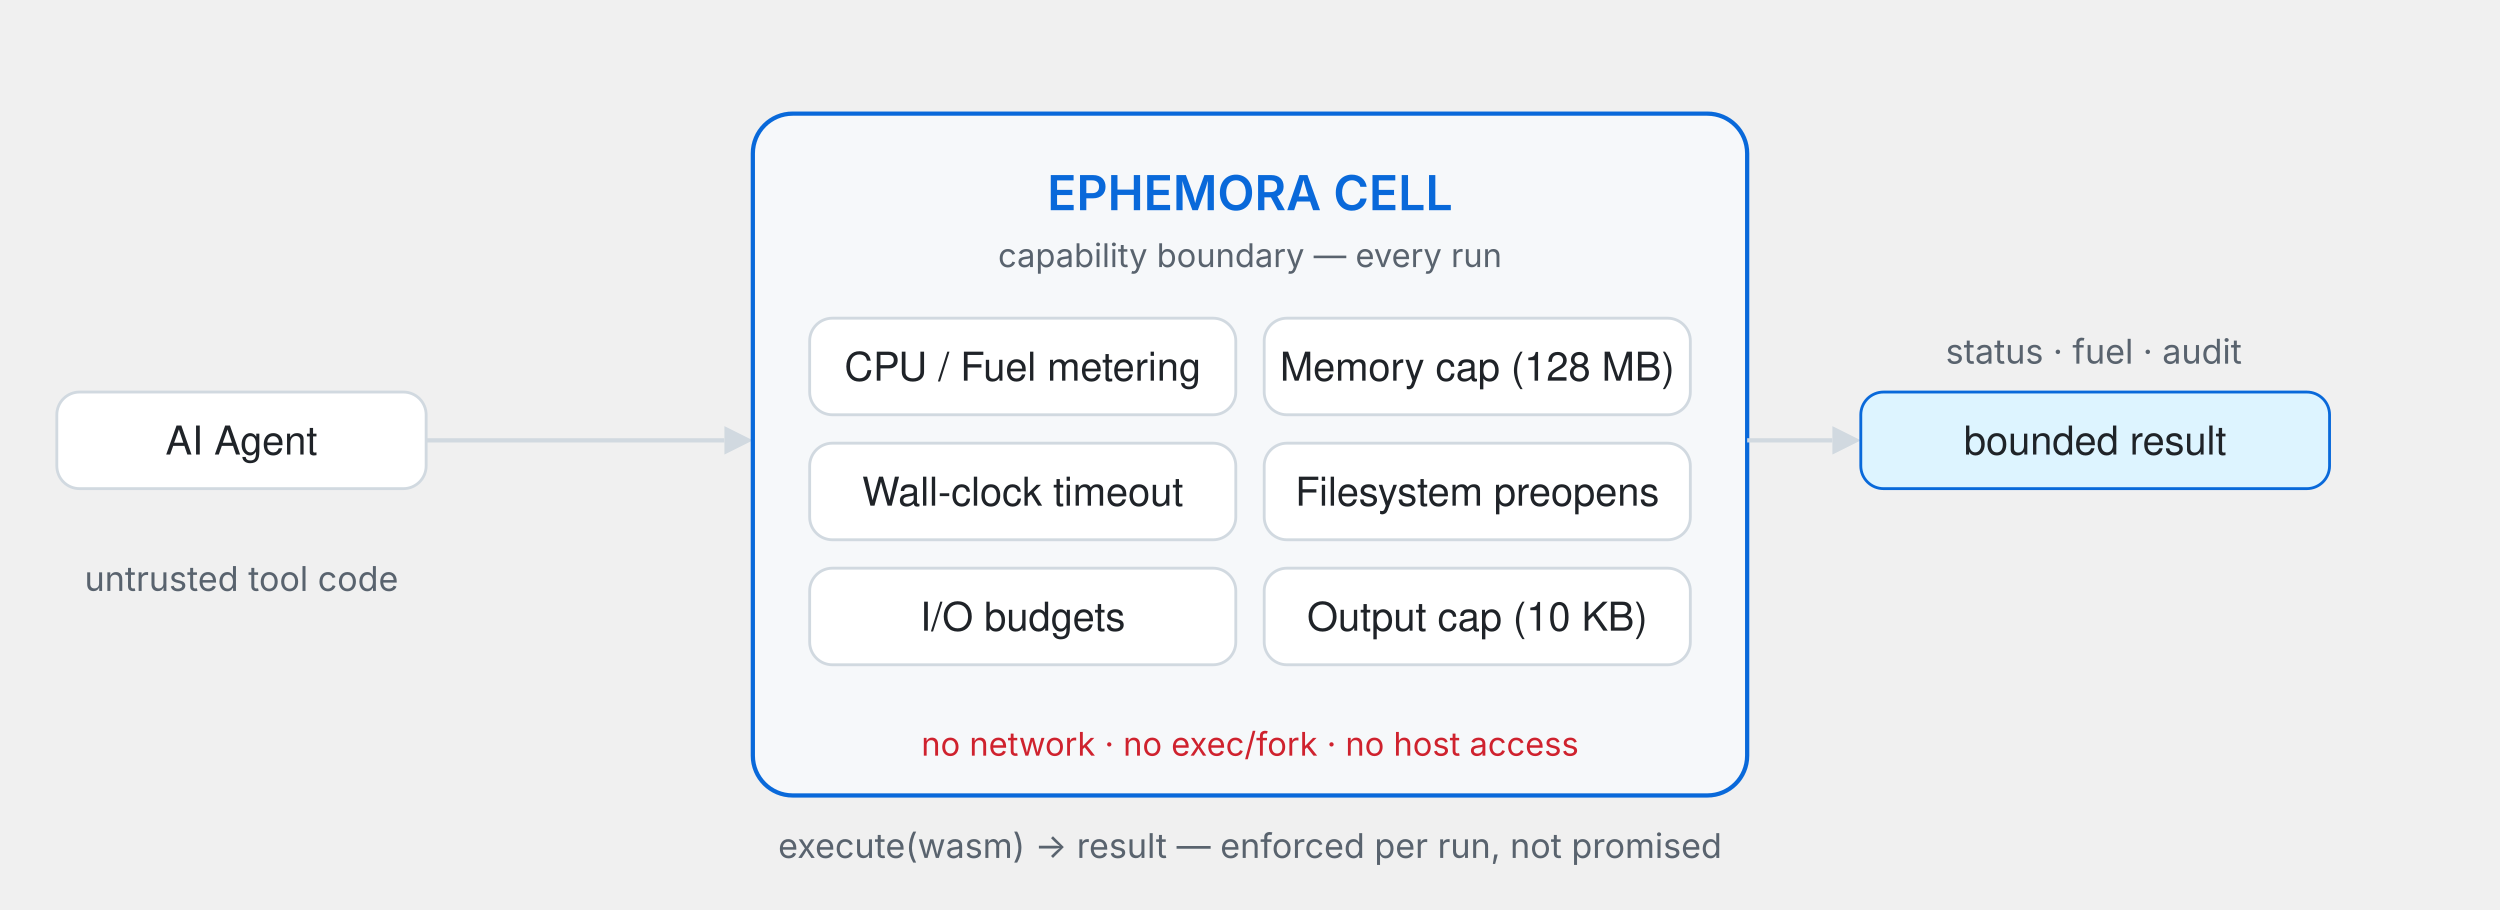
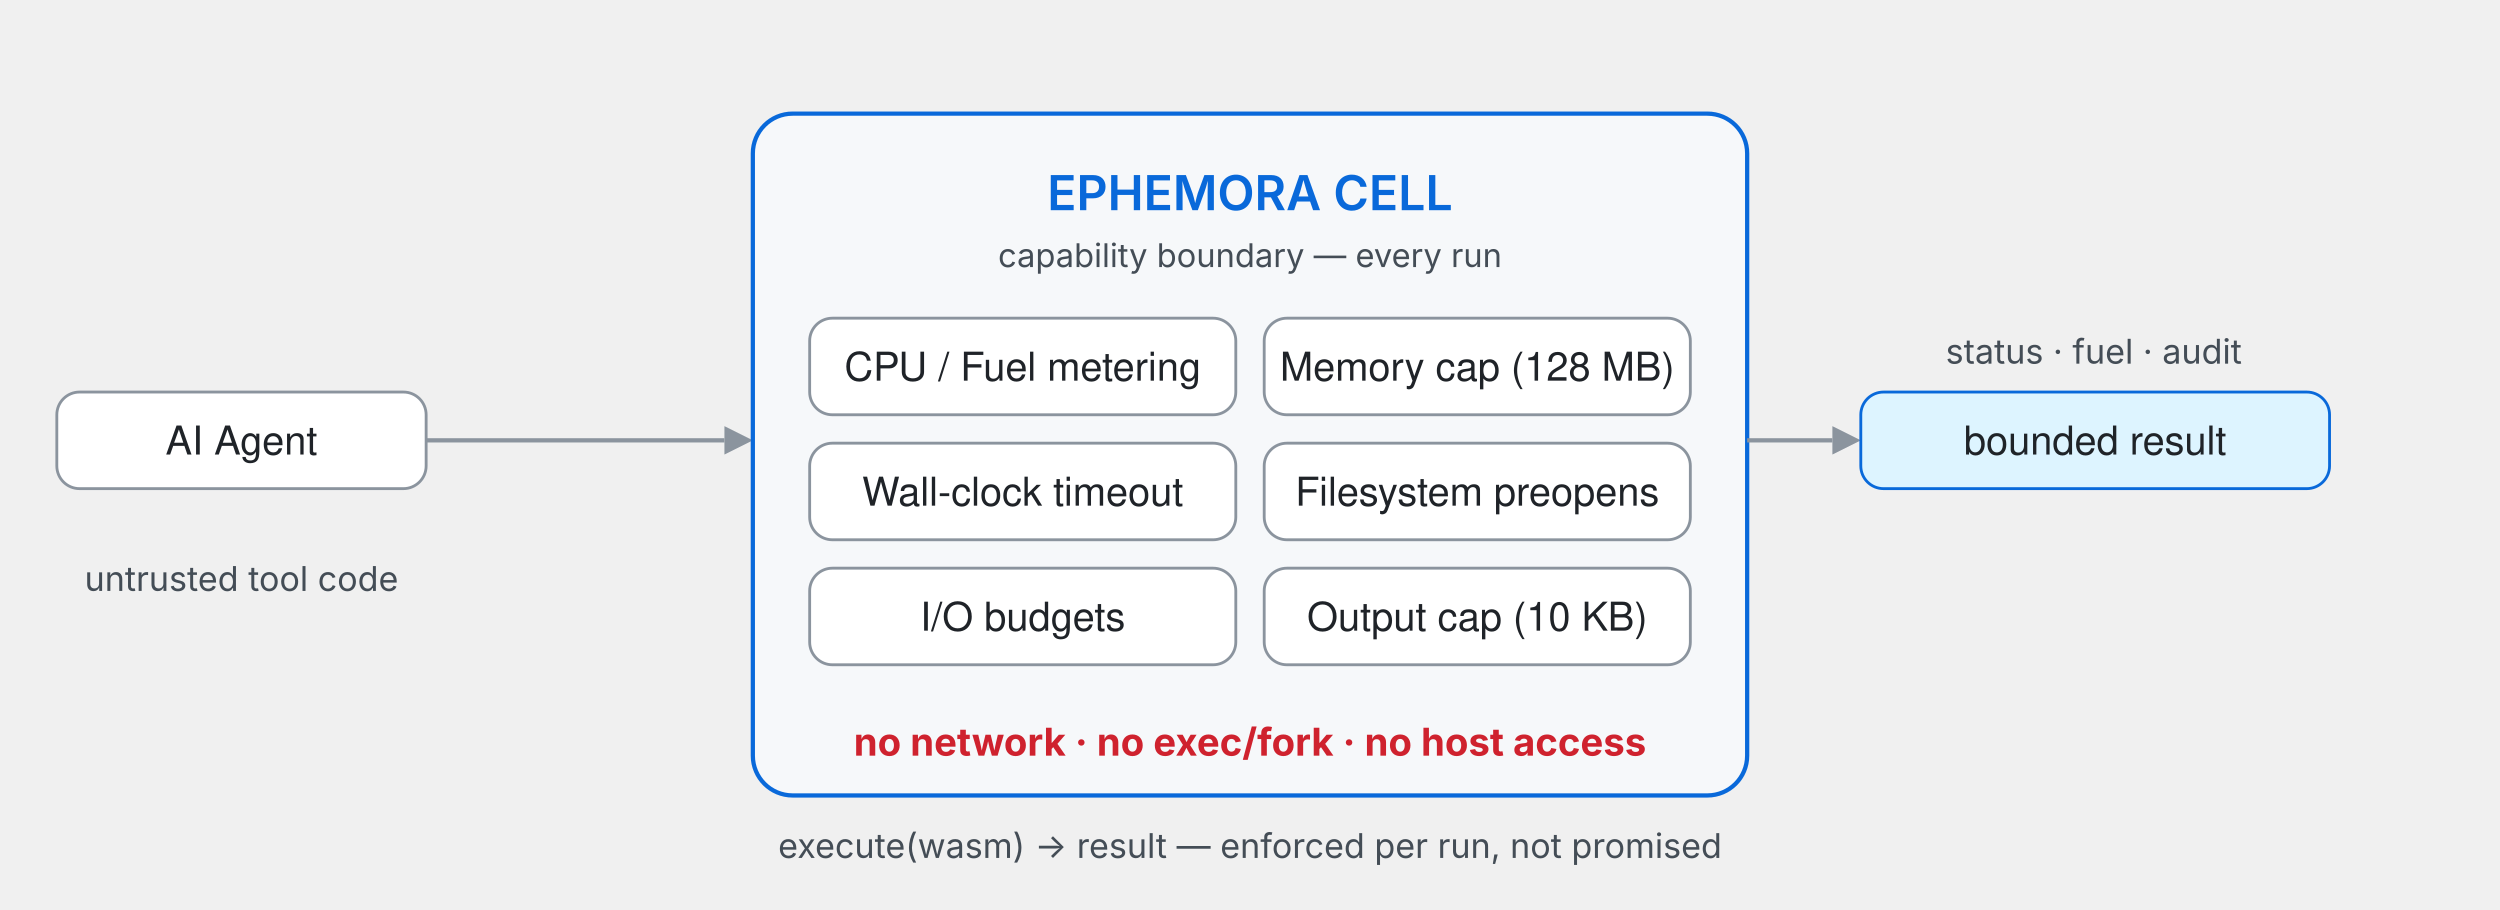
<svg xmlns="http://www.w3.org/2000/svg" width="880" height="320" viewBox="0 0 880 320" role="img" aria-label="AI Agent → Ephemora Cell enforcement stack → bounded result">
-   <rect x="20" y="138" width="130" height="34" rx="8" fill="#ffffff" stroke="#d1d9e0" />
+   <rect x="20" y="138" width="130" height="34" rx="8" fill="#ffffff" stroke="#8b949e" />
  <text x="85.0" y="160" text-anchor="middle" font-family="-apple-system,Segoe UI,Helvetica,Arial,sans-serif" font-size="14" fill="#1f2328">AI Agent</text>
-   <text x="85" y="208" text-anchor="middle" font-size="12" fill="#59636e" font-family="-apple-system,Segoe UI,sans-serif">untrusted tool code</text>
-   <line x1="150" y1="155" x2="255" y2="155" stroke="#d1d9e0" stroke-width="1.5" />
-   <polygon points="255,150 265,155 255,160" fill="#d1d9e0" />
+   <text x="85" y="208" text-anchor="middle" font-size="12" fill="#444d56" font-family="-apple-system,Segoe UI,sans-serif">untrusted tool code</text>
+   <line x1="150" y1="155" x2="255" y2="155" stroke="#8b949e" stroke-width="1.5" />
+   <polygon points="255,150 265,155 255,160" fill="#8b949e" />
  <rect x="265" y="40" width="350" height="240" rx="14" fill="#f6f8fa" stroke="#0969da" stroke-width="1.5" />
  <text x="440" y="74" text-anchor="middle" font-size="17" font-weight="600" fill="#0969da" font-family="-apple-system,Segoe UI,sans-serif">EPHEMORA CELL</text>
-   <text x="440" y="94" text-anchor="middle" font-size="11.5" fill="#59636e" font-family="-apple-system,Segoe UI,sans-serif">capability boundary — every run</text>
-   <rect x="285" y="112" width="150" height="34" rx="8" fill="#ffffff" stroke="#d1d9e0" />
+   <text x="440" y="94" text-anchor="middle" font-size="11.5" fill="#444d56" font-family="-apple-system,Segoe UI,sans-serif">capability boundary — every run</text>
+   <rect x="285" y="112" width="150" height="34" rx="8" fill="#ffffff" stroke="#8b949e" />
  <text x="360.0" y="134" text-anchor="middle" font-family="-apple-system,Segoe UI,Helvetica,Arial,sans-serif" font-size="14" fill="#1f2328">CPU / Fuel metering</text>
-   <rect x="445" y="112" width="150" height="34" rx="8" fill="#ffffff" stroke="#d1d9e0" />
+   <rect x="445" y="112" width="150" height="34" rx="8" fill="#ffffff" stroke="#8b949e" />
  <text x="520.0" y="134" text-anchor="middle" font-family="-apple-system,Segoe UI,Helvetica,Arial,sans-serif" font-size="14" fill="#1f2328">Memory cap (128 MB)</text>
-   <rect x="285" y="156" width="150" height="34" rx="8" fill="#ffffff" stroke="#d1d9e0" />
+   <rect x="285" y="156" width="150" height="34" rx="8" fill="#ffffff" stroke="#8b949e" />
  <text x="360.0" y="178" text-anchor="middle" font-family="-apple-system,Segoe UI,Helvetica,Arial,sans-serif" font-size="14" fill="#1f2328">Wall-clock timeout</text>
-   <rect x="445" y="156" width="150" height="34" rx="8" fill="#ffffff" stroke="#d1d9e0" />
+   <rect x="445" y="156" width="150" height="34" rx="8" fill="#ffffff" stroke="#8b949e" />
  <text x="520.0" y="178" text-anchor="middle" font-family="-apple-system,Segoe UI,Helvetica,Arial,sans-serif" font-size="14" fill="#1f2328">Filesystem preopens</text>
-   <rect x="285" y="200" width="150" height="34" rx="8" fill="#ffffff" stroke="#d1d9e0" />
+   <rect x="285" y="200" width="150" height="34" rx="8" fill="#ffffff" stroke="#8b949e" />
  <text x="360.0" y="222" text-anchor="middle" font-family="-apple-system,Segoe UI,Helvetica,Arial,sans-serif" font-size="14" fill="#1f2328">I/O budgets</text>
-   <rect x="445" y="200" width="150" height="34" rx="8" fill="#ffffff" stroke="#d1d9e0" />
+   <rect x="445" y="200" width="150" height="34" rx="8" fill="#ffffff" stroke="#8b949e" />
  <text x="520.0" y="222" text-anchor="middle" font-family="-apple-system,Segoe UI,Helvetica,Arial,sans-serif" font-size="14" fill="#1f2328">Output cap (10 KB)</text>
-   <text x="440" y="266" text-anchor="middle" font-size="11.5" fill="#cf222e" font-family="-apple-system,Segoe UI,sans-serif">no network · no exec/fork · no host access</text>
-   <line x1="615" y1="155" x2="645" y2="155" stroke="#d1d9e0" stroke-width="1.5" />
-   <polygon points="645,150 655,155 645,160" fill="#d1d9e0" />
+   <text x="440" y="266" text-anchor="middle" font-size="13.5" font-weight="700" fill="#cf222e" font-family="-apple-system,Segoe UI,sans-serif">no network · no exec/fork · no host access</text>
+   <line x1="615" y1="155" x2="645" y2="155" stroke="#8b949e" stroke-width="1.5" />
+   <polygon points="645,150 655,155 645,160" fill="#8b949e" />
  <rect x="655" y="138" width="165" height="34" rx="8" fill="#ddf4ff" stroke="#0969da" />
  <text x="737.5" y="160" text-anchor="middle" font-family="-apple-system,Segoe UI,Helvetica,Arial,sans-serif" font-size="14" fill="#1f2328">bounded result</text>
-   <text x="737" y="128" text-anchor="middle" font-size="12" fill="#59636e" font-family="-apple-system,Segoe UI,sans-serif">status · fuel · audit</text>
-   <text x="440" y="302" text-anchor="middle" font-size="12" fill="#59636e" font-family="-apple-system,Segoe UI,sans-serif">execute(wasm) → result — enforced per run, not promised</text>
+   <text x="737" y="128" text-anchor="middle" font-size="12" fill="#444d56" font-family="-apple-system,Segoe UI,sans-serif">status · fuel · audit</text>
+   <text x="440" y="302" text-anchor="middle" font-size="12" fill="#444d56" font-family="-apple-system,Segoe UI,sans-serif">execute(wasm) → result — enforced per run, not promised</text>
</svg>
